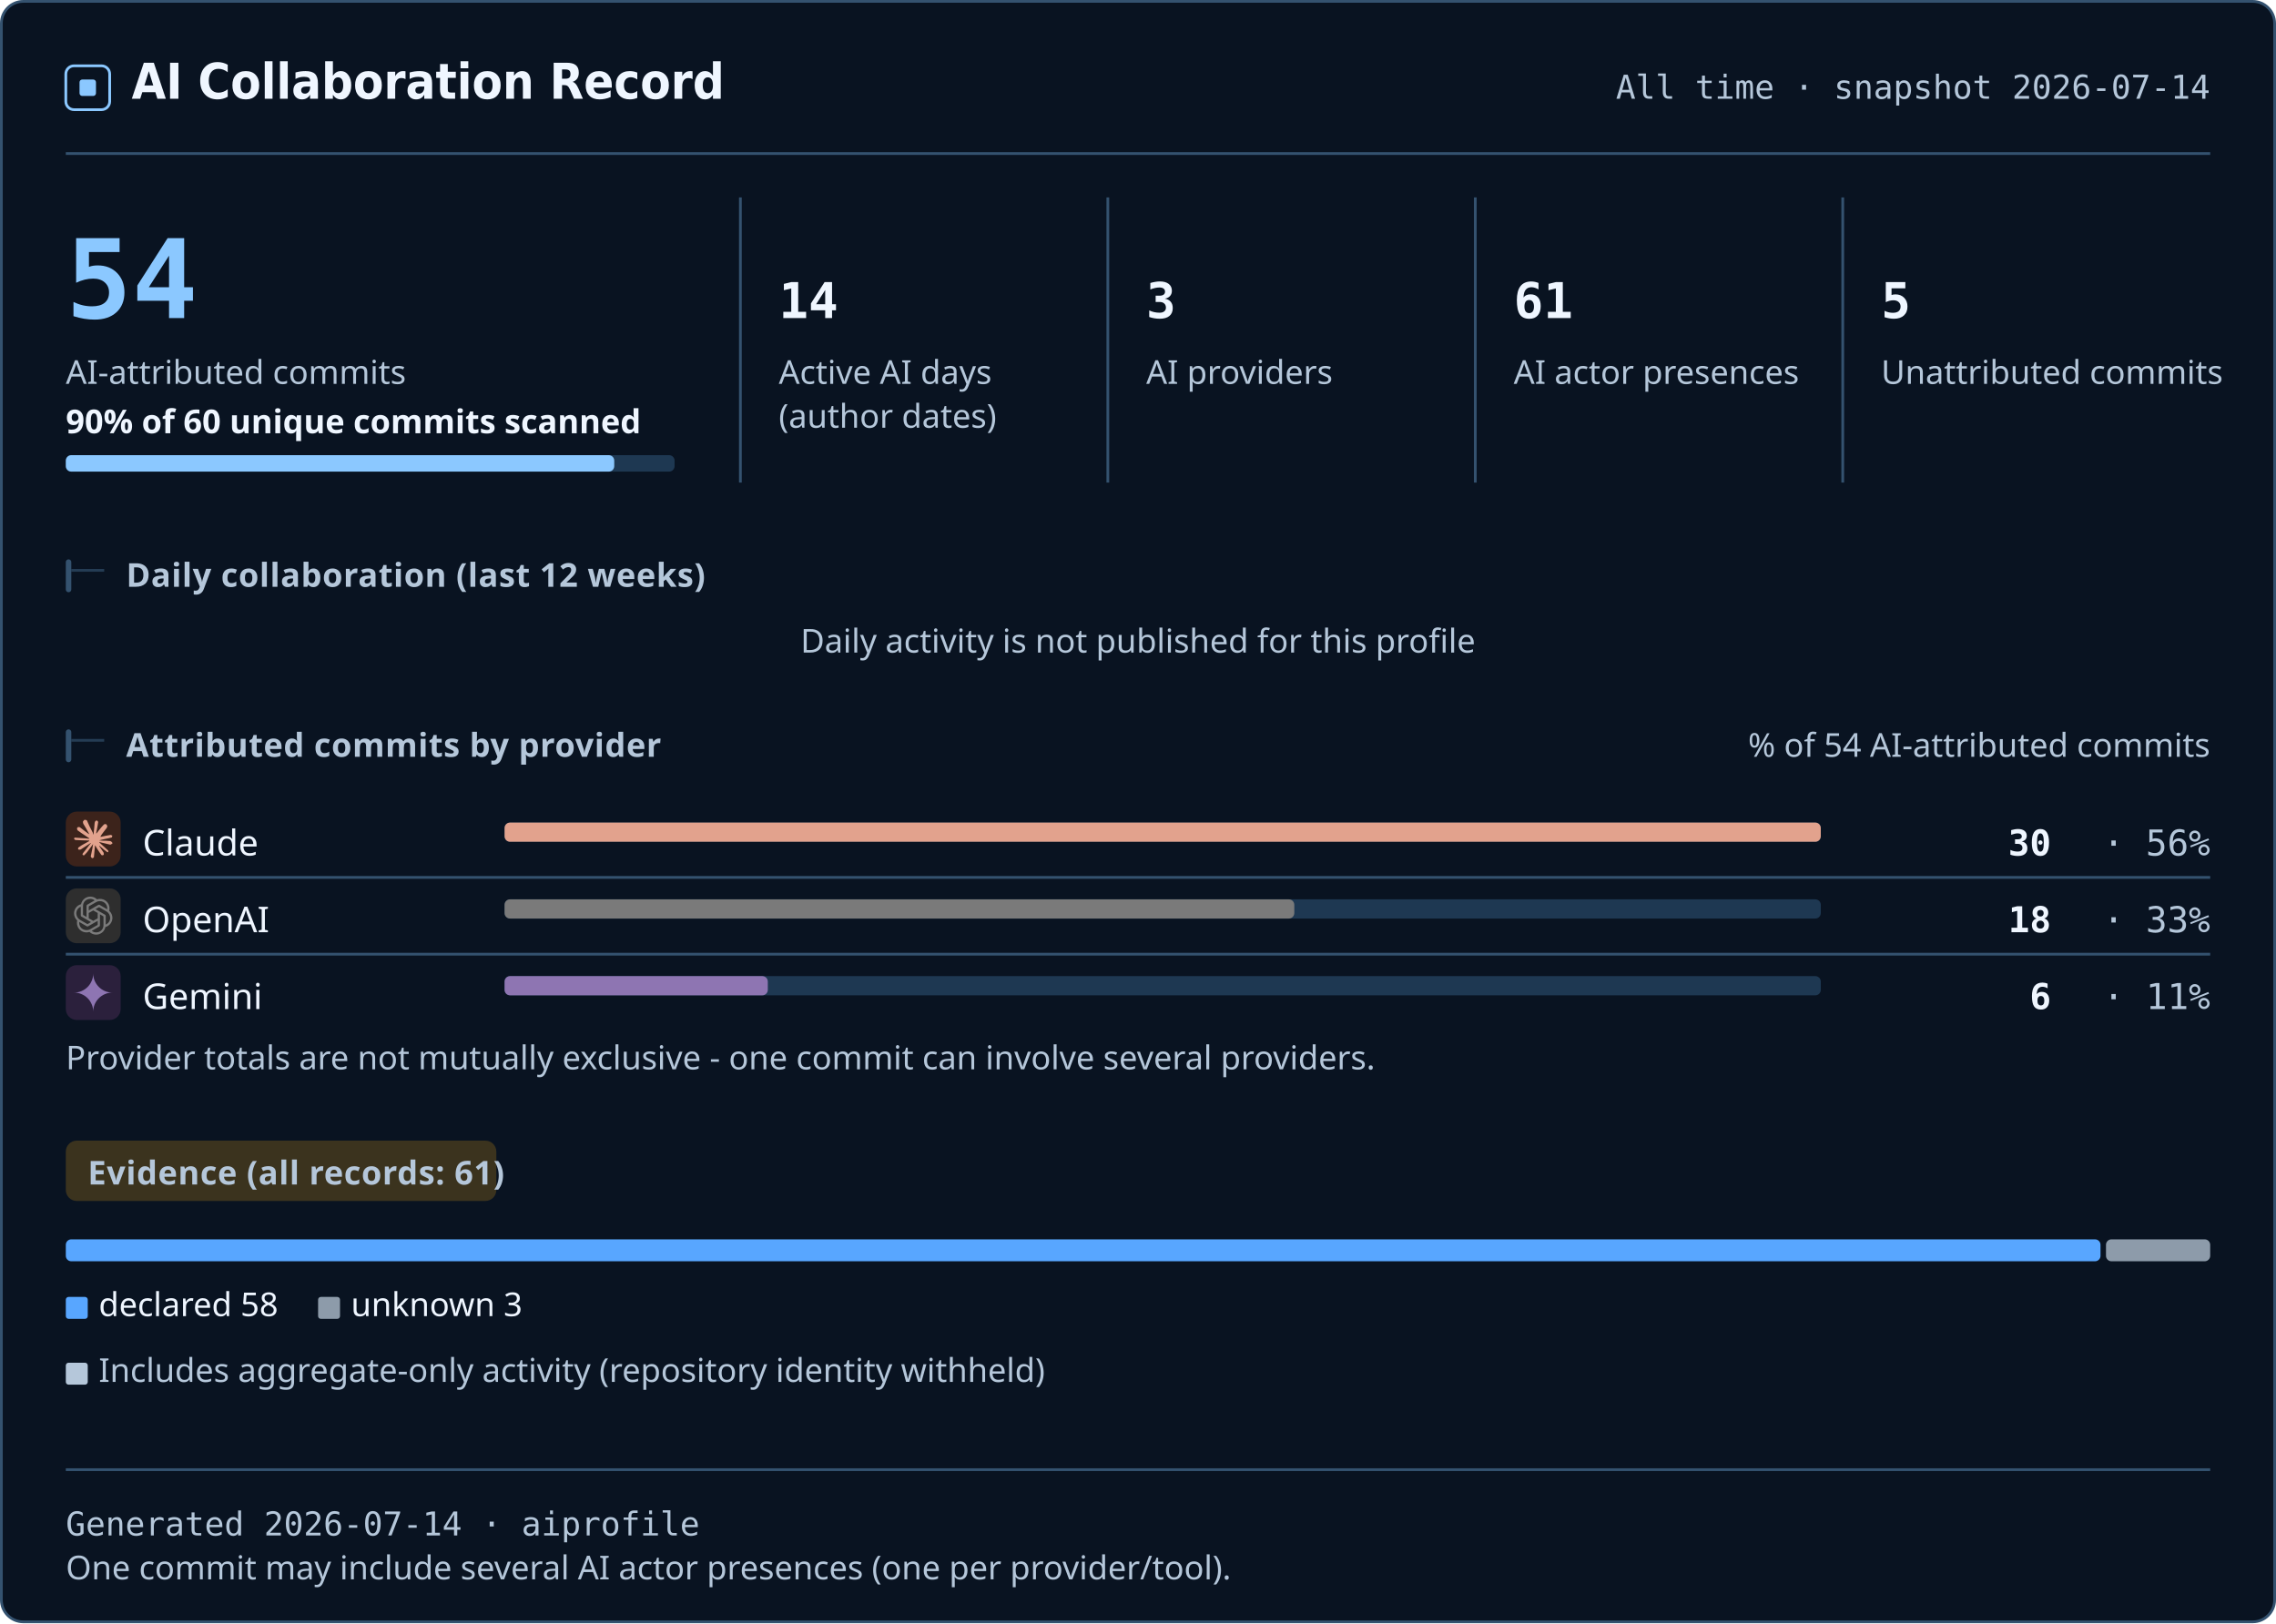
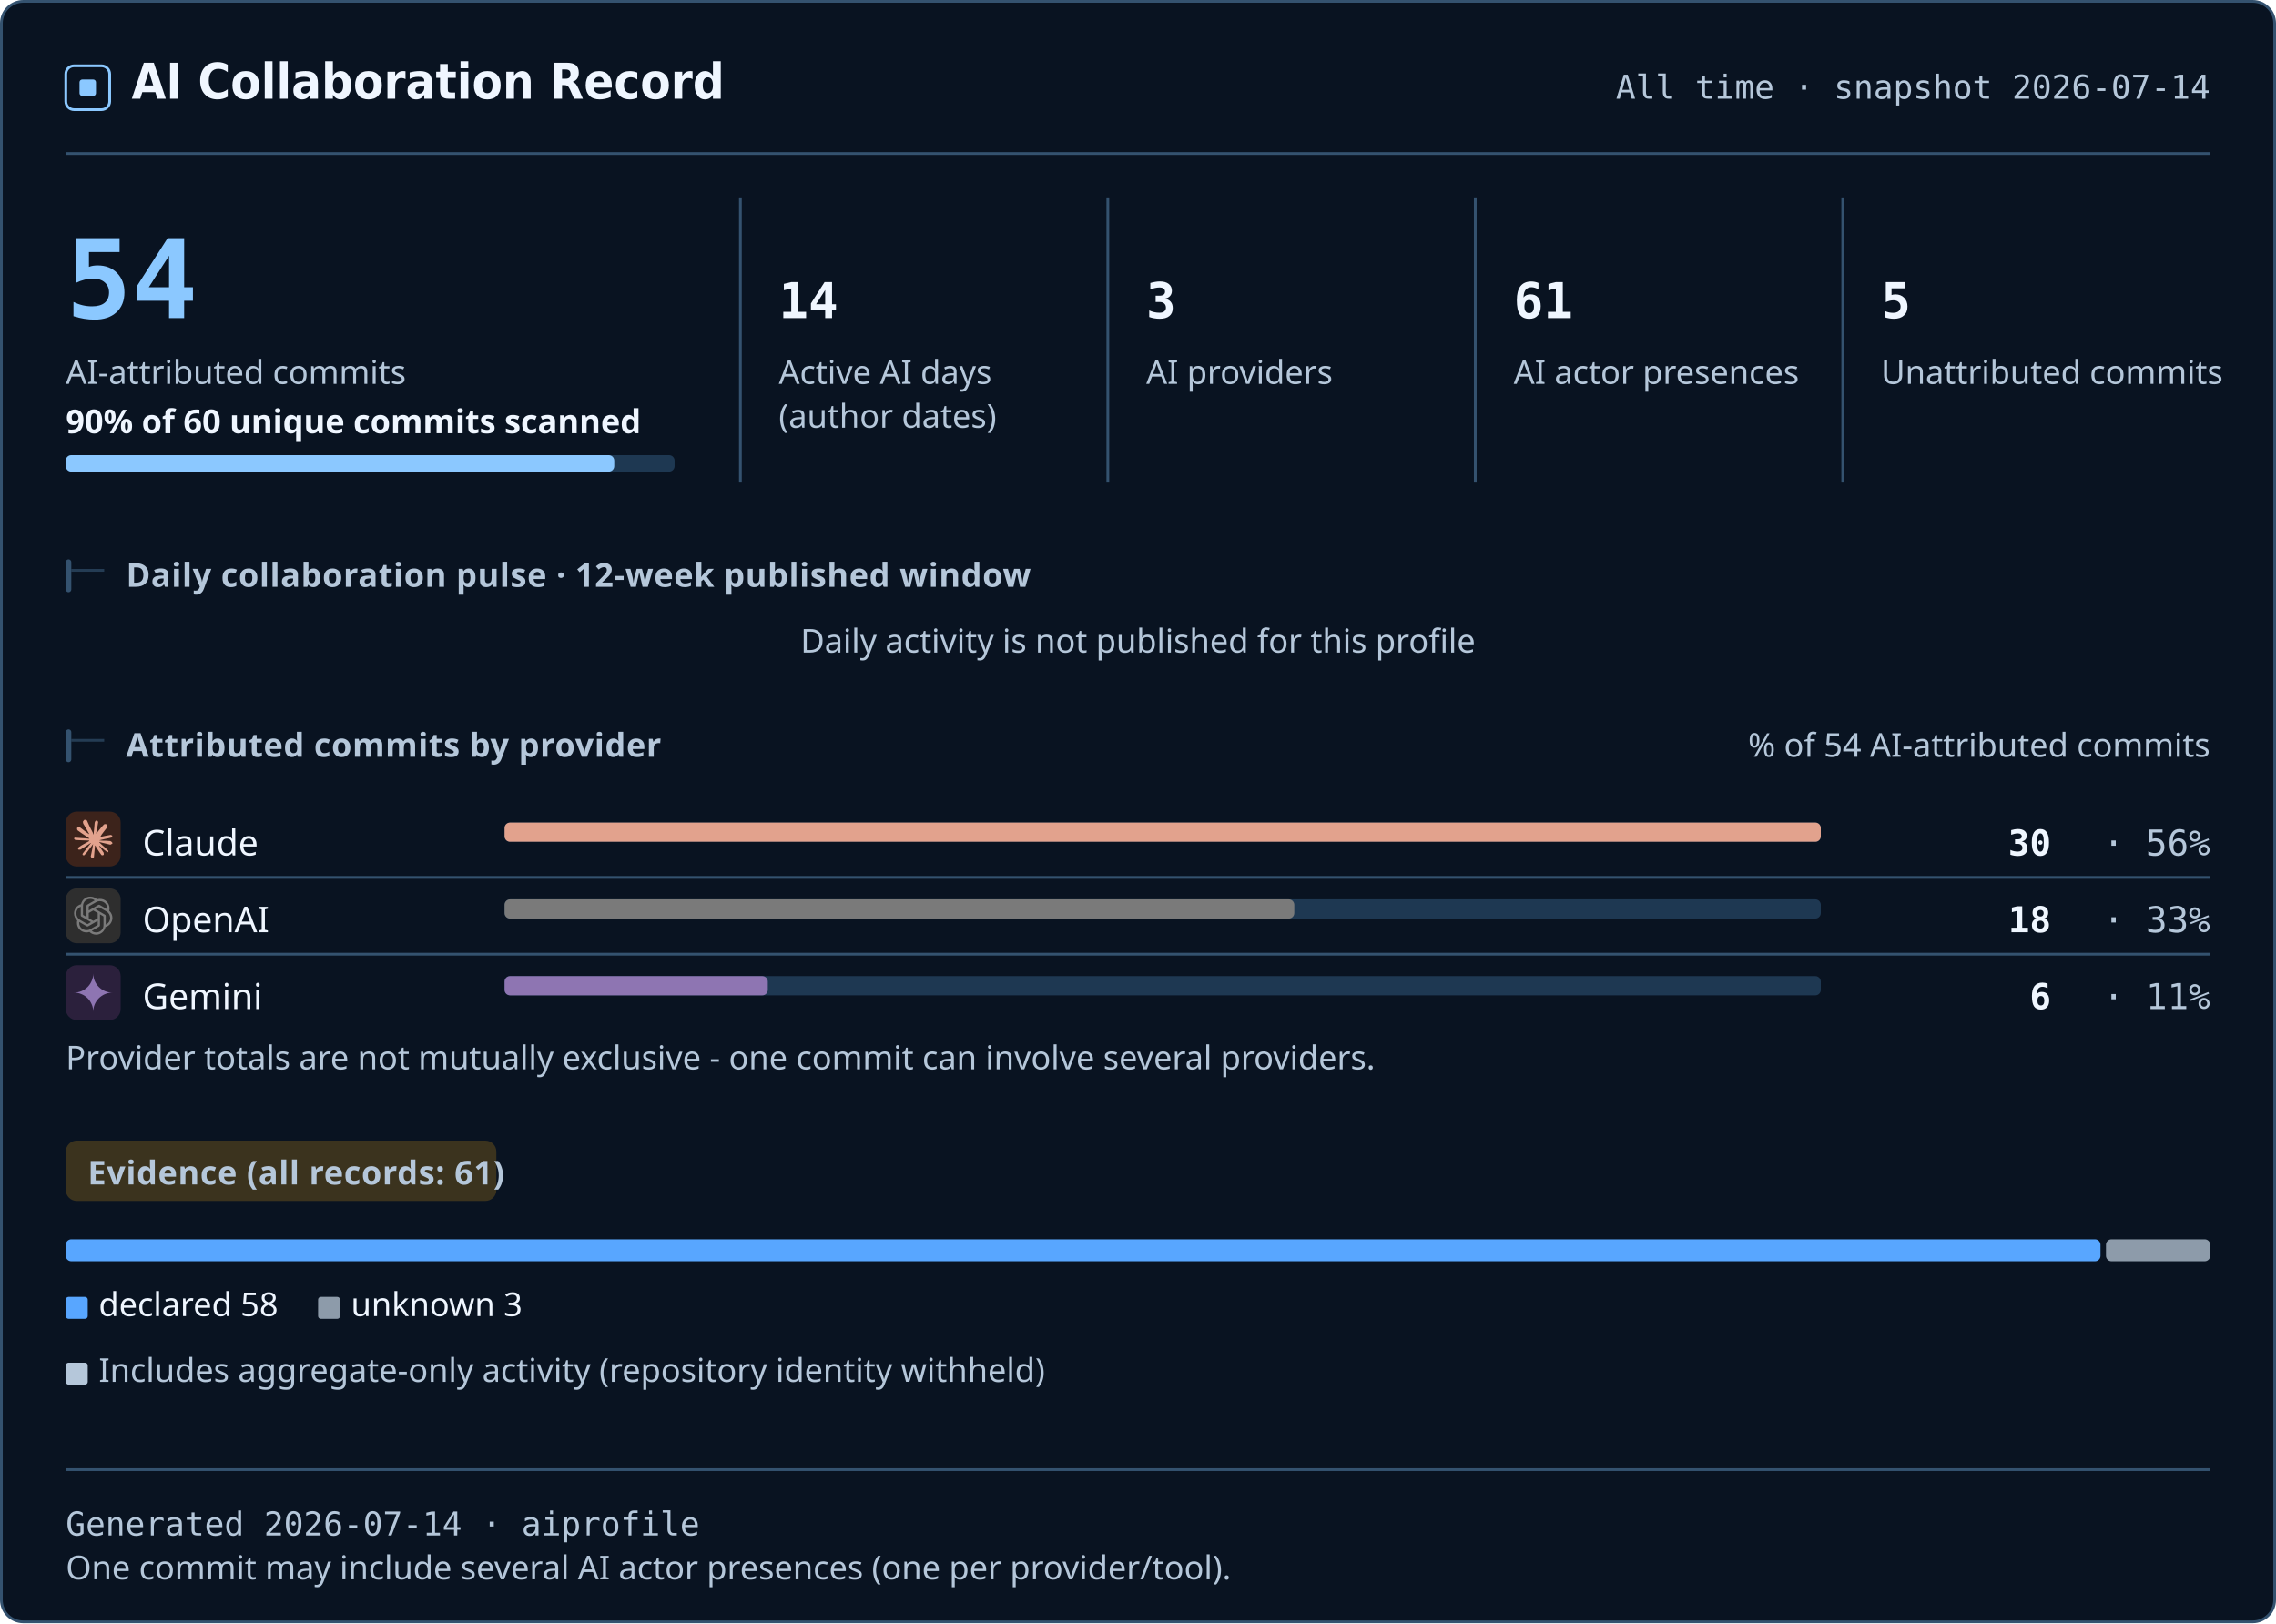
<svg xmlns="http://www.w3.org/2000/svg" width="830" height="592" viewBox="0 0 830 592" role="img" aria-labelledby="aiprofileSummaryTitle aiprofileSummaryDesc">
  <rect x="0.5" y="0.5" width="829" height="591" rx="8" fill="#091321" stroke="#34526f" stroke-width="1" />
  <rect x="24" y="24" width="16" height="16" rx="3" fill="#091321" stroke="#8bc8ff" stroke-width="1" />
  <rect x="29" y="29" width="6" height="6" rx="1" fill="#8bc8ff" />
  <text x="48" y="36" font-family="'IBM Plex Sans Condensed', 'Aptos Display', 'Segoe UI', 'DejaVu Sans Condensed', sans-serif" font-size="18" font-weight="600" fill="#eff6ff" text-anchor="start">AI Collaboration Record</text>
  <text x="806" y="36" font-family="'IBM Plex Mono', 'Cascadia Mono', 'SFMono-Regular', 'DejaVu Sans Mono', Consolas, monospace" font-size="12" font-weight="400" fill="#b5c7da" text-anchor="end">All time · snapshot 2026-07-14</text>
  <line x1="24" y1="56" x2="806" y2="56" stroke="#34526f" />
  <text x="24" y="116" font-family="'IBM Plex Mono', 'Cascadia Mono', 'SFMono-Regular', 'DejaVu Sans Mono', Consolas, monospace" font-size="40" font-weight="700" fill="#8bc8ff" text-anchor="start">54</text>
  <text x="24" y="140" font-family="'IBM Plex Sans', 'Aptos', 'Segoe UI', 'Noto Sans', 'DejaVu Sans', sans-serif" font-size="12" font-weight="400" fill="#b5c7da" text-anchor="start">AI-attributed commits</text>
  <text x="24" y="158" font-family="'IBM Plex Sans', 'Aptos', 'Segoe UI', 'Noto Sans', 'DejaVu Sans', sans-serif" font-size="12" font-weight="600" fill="#eff6ff" text-anchor="start">90% of 60 unique commits scanned</text>
  <rect x="24" y="166" width="222" height="6" rx="2" fill="#1e3852" />
  <rect x="24" y="166" width="200" height="6" rx="2" fill="#8bc8ff" />
  <line x1="270" y1="72" x2="270" y2="176" stroke="#34526f" />
  <text x="284" y="116" font-family="'IBM Plex Mono', 'Cascadia Mono', 'SFMono-Regular', 'DejaVu Sans Mono', Consolas, monospace" font-size="18" font-weight="600" fill="#eff6ff" text-anchor="start">14</text>
  <text x="284" y="140" font-family="'IBM Plex Sans', 'Aptos', 'Segoe UI', 'Noto Sans', 'DejaVu Sans', sans-serif" font-size="12" font-weight="400" fill="#b5c7da" text-anchor="start">Active AI days</text>
  <text x="284" y="156" font-family="'IBM Plex Sans', 'Aptos', 'Segoe UI', 'Noto Sans', 'DejaVu Sans', sans-serif" font-size="12" font-weight="400" fill="#b5c7da" text-anchor="start">(author dates)</text>
  <line x1="404" y1="72" x2="404" y2="176" stroke="#34526f" />
  <text x="418" y="116" font-family="'IBM Plex Mono', 'Cascadia Mono', 'SFMono-Regular', 'DejaVu Sans Mono', Consolas, monospace" font-size="18" font-weight="600" fill="#eff6ff" text-anchor="start">3</text>
  <text x="418" y="140" font-family="'IBM Plex Sans', 'Aptos', 'Segoe UI', 'Noto Sans', 'DejaVu Sans', sans-serif" font-size="12" font-weight="400" fill="#b5c7da" text-anchor="start">AI providers</text>
  <line x1="538" y1="72" x2="538" y2="176" stroke="#34526f" />
  <text x="552" y="116" font-family="'IBM Plex Mono', 'Cascadia Mono', 'SFMono-Regular', 'DejaVu Sans Mono', Consolas, monospace" font-size="18" font-weight="600" fill="#eff6ff" text-anchor="start">61</text>
  <text x="552" y="140" font-family="'IBM Plex Sans', 'Aptos', 'Segoe UI', 'Noto Sans', 'DejaVu Sans', sans-serif" font-size="12" font-weight="400" fill="#b5c7da" text-anchor="start">AI actor presences</text>
  <line x1="672" y1="72" x2="672" y2="176" stroke="#34526f" />
  <text x="686" y="116" font-family="'IBM Plex Mono', 'Cascadia Mono', 'SFMono-Regular', 'DejaVu Sans Mono', Consolas, monospace" font-size="18" font-weight="600" fill="#eff6ff" text-anchor="start">5</text>
  <text x="686" y="140" font-family="'IBM Plex Sans', 'Aptos', 'Segoe UI', 'Noto Sans', 'DejaVu Sans', sans-serif" font-size="12" font-weight="400" fill="#b5c7da" text-anchor="start">Unattributed commits</text>
  <rect x="24" y="204" width="2" height="12" rx="1" fill="#34526f" />
  <line x1="26" y1="208" x2="38" y2="208" stroke="#34526f" stroke-opacity="0.65" />
-   <text x="46" y="214" font-family="'IBM Plex Sans', 'Aptos', 'Segoe UI', 'Noto Sans', 'DejaVu Sans', sans-serif" font-size="12" font-weight="600" fill="#b5c7da" text-anchor="start" letter-spacing="0.2">Daily collaboration (last 12 weeks)</text>
+   <text x="46" y="214" font-family="'IBM Plex Sans', 'Aptos', 'Segoe UI', 'Noto Sans', 'DejaVu Sans', sans-serif" font-size="12" font-weight="600" fill="#b5c7da" text-anchor="start" letter-spacing="0.2">Daily collaboration pulse · 12-week published window</text>
  <text x="415" y="238" font-family="'IBM Plex Sans', 'Aptos', 'Segoe UI', 'Noto Sans', 'DejaVu Sans', sans-serif" font-size="12" font-weight="400" fill="#b5c7da" text-anchor="middle">Daily activity is not published for this profile</text>
  <rect x="24" y="266" width="2" height="12" rx="1" fill="#34526f" />
  <line x1="26" y1="270" x2="38" y2="270" stroke="#34526f" stroke-opacity="0.65" />
  <text x="46" y="276" font-family="'IBM Plex Sans', 'Aptos', 'Segoe UI', 'Noto Sans', 'DejaVu Sans', sans-serif" font-size="12" font-weight="600" fill="#b5c7da" text-anchor="start" letter-spacing="0.2">Attributed commits by provider</text>
  <text x="806" y="276" font-family="'IBM Plex Sans', 'Aptos', 'Segoe UI', 'Noto Sans', 'DejaVu Sans', sans-serif" font-size="12" font-weight="400" fill="#b5c7da" text-anchor="end">% of 54 AI-attributed commits</text>
  <rect x="24" y="296" width="20" height="20" rx="4" fill="#3C231B" />
  <path d="m4.714 15.956 4.717-2.647.079-.231-.079-.128h-.231l-.789-.049-2.696-.073-2.337-.097-2.265-.121-.571-.121-.534-.704.055-.352.48-.322.686.061 1.518.103 2.277.158 1.651.097 2.447.255h.389l.055-.158-.134-.097-.103-.097L6.973 9.836l-2.55-1.688-1.336-.971-.723-.492-.364-.461-.158-1.008.656-.723.88.061.225.061.892.686 1.906 1.475 2.489 1.834.364.303.146-.103.018-.073-.164-.273-1.354-2.447-1.445-2.489-.643-1.032-.17-.619c-.061-.255-.103-.467-.103-.729L6.287.134 6.7 0l.996.134.419.364.619 1.415 1.002 2.228 1.554 3.03.455.898.243.832.091.255h.158v-.146l.128-1.706.237-2.095.231-2.696.079-.759.376-.911.747-.492.583.279.48.686-.067.443-.285 1.852-.559 2.902-.364 1.943h.212l.243-.243.984-1.305 1.651-2.064.729-.82.85-.905.546-.431h1.032l.759 1.129-.34 1.166-1.062 1.348-.88 1.141-1.263 1.7-.789 1.36.073.109.188-.018 2.853-.607 1.542-.279 1.84-.316.832.389.091.395-.328.807-1.967.486-2.307.461-3.436.814-.043.03.049.061 1.548.146.662.036h1.621l3.018.225.789.522.474.638-.079.486-1.214.619-1.639-.389-3.825-.911-1.311-.328h-.182v.109l1.093 1.069 2.003 1.809 2.507 2.331.128.577-.322.455-.34-.049-2.204-1.657-.85-.747-1.925-1.621h-.128v.17l.443.65 2.344 3.521.121 1.081-.17.352-.607.212-.668-.121-1.372-1.925L14.38 17.959l-1.141-1.943-.14.079-.674 7.255-.316.37-.729.279-.607-.461-.322-.747.322-1.475.389-1.925.316-1.53.285-1.9.17-.631-.012-.043-.14.018-1.433 1.967-2.18 2.945-1.724 1.846-.413.164-.716-.37.067-.662.401-.589 2.386-3.036 1.439-1.882.929-1.087-.006-.158h-.055l-6.338 4.116-1.129.146-.486-.455.061-.747.231-.243 1.906-1.311Z" fill="#E2A28D" transform="translate(27,299) scale(0.583333)" />
  <text x="52" y="312" font-family="'IBM Plex Sans', 'Aptos', 'Segoe UI', 'Noto Sans', 'DejaVu Sans', sans-serif" font-size="13" font-weight="400" fill="#eff6ff" text-anchor="start">Claude</text>
  <rect x="184" y="300" width="480" height="7" rx="2" fill="#1e3852" />
  <rect x="184" y="300" width="480" height="7" rx="2" fill="#E2A28D" />
  <text x="748" y="312" font-family="'IBM Plex Mono', 'Cascadia Mono', 'SFMono-Regular', 'DejaVu Sans Mono', Consolas, monospace" font-size="13" text-anchor="end">
    <tspan fill="#eff6ff" font-weight="600">30</tspan>
  </text>
  <text x="806" y="312" font-family="'IBM Plex Mono', 'Cascadia Mono', 'SFMono-Regular', 'DejaVu Sans Mono', Consolas, monospace" font-size="13" text-anchor="end">
    <tspan fill="#b5c7da" font-weight="400"> · 56%</tspan>
  </text>
  <line x1="24" y1="320" x2="806" y2="320" stroke="#34526f" />
  <rect x="24" y="324" width="20" height="20" rx="4" fill="#2E2E2E" />
  <path d="M9.205 8.658v-2.26c0-.19.072-.333.238-.428l4.543-2.616c.619-.357 1.356-.523 2.117-.523 2.854 0 4.662 2.212 4.662 4.566 0 .167 0 .357-.024.547l-4.71-2.759a.797.797 0 00-.856 0l-5.97 3.473zm10.609 8.8V12.06c0-.333-.143-.57-.429-.737l-5.97-3.473 1.95-1.118a.433.433 0 01.476 0l4.543 2.617c1.309.76 2.189 2.378 2.189 3.948 0 1.808-1.07 3.473-2.76 4.163zM7.802 12.703l-1.95-1.142c-.167-.095-.239-.238-.239-.428V5.899c0-2.545 1.95-4.472 4.591-4.472 1 0 1.927.333 2.712.928L8.23 5.067c-.285.166-.428.404-.428.737v6.898zM12 15.128l-2.795-1.57v-3.33L12 8.658l2.795 1.57v3.33L12 15.128zm1.796 7.23c-1 0-1.927-.332-2.712-.927l4.686-2.712c.285-.166.428-.404.428-.737v-6.898l1.974 1.142c.167.095.238.238.238.428v5.233c0 2.545-1.974 4.472-4.614 4.472zm-5.637-5.303l-4.544-2.617c-1.308-.761-2.188-2.378-2.188-3.948A4.482 4.482 0 014.21 6.327v5.423c0 .333.143.571.428.738l5.947 3.449-1.95 1.118a.432.432 0 01-.476 0zm-.262 3.9c-2.688 0-4.662-2.021-4.662-4.519 0-.19.024-.38.047-.57l4.686 2.71c.286.167.571.167.856 0l5.97-3.448v2.26c0 .19-.07.333-.237.428l-4.543 2.616c-.619.357-1.356.523-2.117.523zm5.899 2.83a5.947 5.947 0 005.827-4.756C22.287 18.339 24 15.84 24 13.296c0-1.665-.713-3.282-1.998-4.448.119-.5.19-.999.19-1.498 0-3.401-2.759-5.947-5.946-5.947-.642 0-1.26.095-1.88.31A5.962 5.962 0 0010.205 0a5.947 5.947 0 00-5.827 4.757C1.713 5.447 0 7.945 0 10.49c0 1.666.713 3.283 1.998 4.448-.119.5-.19 1-.19 1.499 0 3.401 2.759 5.946 5.946 5.946.642 0 1.26-.095 1.88-.309a5.96 5.96 0 004.162 1.713z" fill="#7A7A7A" transform="translate(27,327) scale(0.583333)" />
  <text x="52" y="340" font-family="'IBM Plex Sans', 'Aptos', 'Segoe UI', 'Noto Sans', 'DejaVu Sans', sans-serif" font-size="13" font-weight="400" fill="#eff6ff" text-anchor="start">OpenAI</text>
  <rect x="184" y="328" width="480" height="7" rx="2" fill="#1e3852" />
  <rect x="184" y="328" width="288" height="7" rx="2" fill="#7A7A7A" />
  <text x="748" y="340" font-family="'IBM Plex Mono', 'Cascadia Mono', 'SFMono-Regular', 'DejaVu Sans Mono', Consolas, monospace" font-size="13" text-anchor="end">
    <tspan fill="#eff6ff" font-weight="600">18</tspan>
  </text>
  <text x="806" y="340" font-family="'IBM Plex Mono', 'Cascadia Mono', 'SFMono-Regular', 'DejaVu Sans Mono', Consolas, monospace" font-size="13" text-anchor="end">
    <tspan fill="#b5c7da" font-weight="400"> · 33%</tspan>
  </text>
  <line x1="24" y1="348" x2="806" y2="348" stroke="#34526f" />
  <rect x="24" y="352" width="20" height="20" rx="4" fill="#2B203C" />
  <path d="M11.04 19.32Q12 21.51 12 24q0-2.49.93-4.68.96-2.19 2.58-3.81t3.81-2.55Q21.51 12 24 12q-2.49 0-4.68-.93a12.3 12.3 0 0 1-3.81-2.58 12.3 12.3 0 0 1-2.58-3.81Q12 2.49 12 0q0 2.49-.96 4.68-.93 2.19-2.55 3.81a12.3 12.3 0 0 1-3.81 2.58Q2.49 12 0 12q2.49 0 4.68.96 2.19.93 3.81 2.55t2.55 3.81" fill="#8E75B2" transform="translate(27,355) scale(0.583333)" />
  <text x="52" y="368" font-family="'IBM Plex Sans', 'Aptos', 'Segoe UI', 'Noto Sans', 'DejaVu Sans', sans-serif" font-size="13" font-weight="400" fill="#eff6ff" text-anchor="start">Gemini</text>
  <rect x="184" y="356" width="480" height="7" rx="2" fill="#1e3852" />
  <rect x="184" y="356" width="96" height="7" rx="2" fill="#8E75B2" />
  <text x="748" y="368" font-family="'IBM Plex Mono', 'Cascadia Mono', 'SFMono-Regular', 'DejaVu Sans Mono', Consolas, monospace" font-size="13" text-anchor="end">
    <tspan fill="#eff6ff" font-weight="600">6</tspan>
  </text>
  <text x="806" y="368" font-family="'IBM Plex Mono', 'Cascadia Mono', 'SFMono-Regular', 'DejaVu Sans Mono', Consolas, monospace" font-size="13" text-anchor="end">
    <tspan fill="#b5c7da" font-weight="400"> · 11%</tspan>
  </text>
  <text x="24" y="390" font-family="'IBM Plex Sans', 'Aptos', 'Segoe UI', 'Noto Sans', 'DejaVu Sans', sans-serif" font-size="12" font-weight="400" fill="#b5c7da" text-anchor="start">Provider totals are not mutually exclusive - one commit can involve several providers.</text>
  <rect x="24" y="416" width="157" height="22" rx="4" fill="#3b331e" />
  <text x="32" y="432" font-family="'IBM Plex Sans', 'Aptos', 'Segoe UI', 'Noto Sans', 'DejaVu Sans', sans-serif" font-size="12" font-weight="600" fill="#b5c7da" text-anchor="start" letter-spacing="0.2">Evidence (all records: 61)</text>
  <rect x="24" y="452" width="742" height="8" rx="2" fill="#58a6ff" />
  <rect x="768" y="452" width="38" height="8" rx="2" fill="#8d9baa" />
  <rect x="24" y="473" width="8" height="8" rx="1" fill="#58a6ff" />
  <text x="36" y="480" font-family="'IBM Plex Sans', 'Aptos', 'Segoe UI', 'Noto Sans', 'DejaVu Sans', sans-serif" font-size="12" font-weight="400" fill="#eff6ff" text-anchor="start">declared 58</text>
  <rect x="116" y="473" width="8" height="8" rx="1" fill="#8d9baa" />
  <text x="128" y="480" font-family="'IBM Plex Sans', 'Aptos', 'Segoe UI', 'Noto Sans', 'DejaVu Sans', sans-serif" font-size="12" font-weight="400" fill="#eff6ff" text-anchor="start">unknown 3</text>
  <rect x="24" y="497" width="8" height="8" rx="1" fill="#b5c7da" />
  <text x="36" y="504" font-family="'IBM Plex Sans', 'Aptos', 'Segoe UI', 'Noto Sans', 'DejaVu Sans', sans-serif" font-size="12" font-weight="400" fill="#b5c7da" text-anchor="start">Includes aggregate-only activity (repository identity withheld)</text>
  <line x1="24" y1="536" x2="806" y2="536" stroke="#34526f" />
  <text x="24" y="560" font-family="'IBM Plex Mono', 'Cascadia Mono', 'SFMono-Regular', 'DejaVu Sans Mono', Consolas, monospace" font-size="12" font-weight="400" fill="#b5c7da" text-anchor="start">Generated 2026-07-14 · aiprofile</text>
  <text x="24" y="576" font-family="'IBM Plex Sans', 'Aptos', 'Segoe UI', 'Noto Sans', 'DejaVu Sans', sans-serif" font-size="12" font-weight="400" fill="#b5c7da" text-anchor="start">One commit may include several AI actor presences (one per provider/tool).</text>
</svg>
